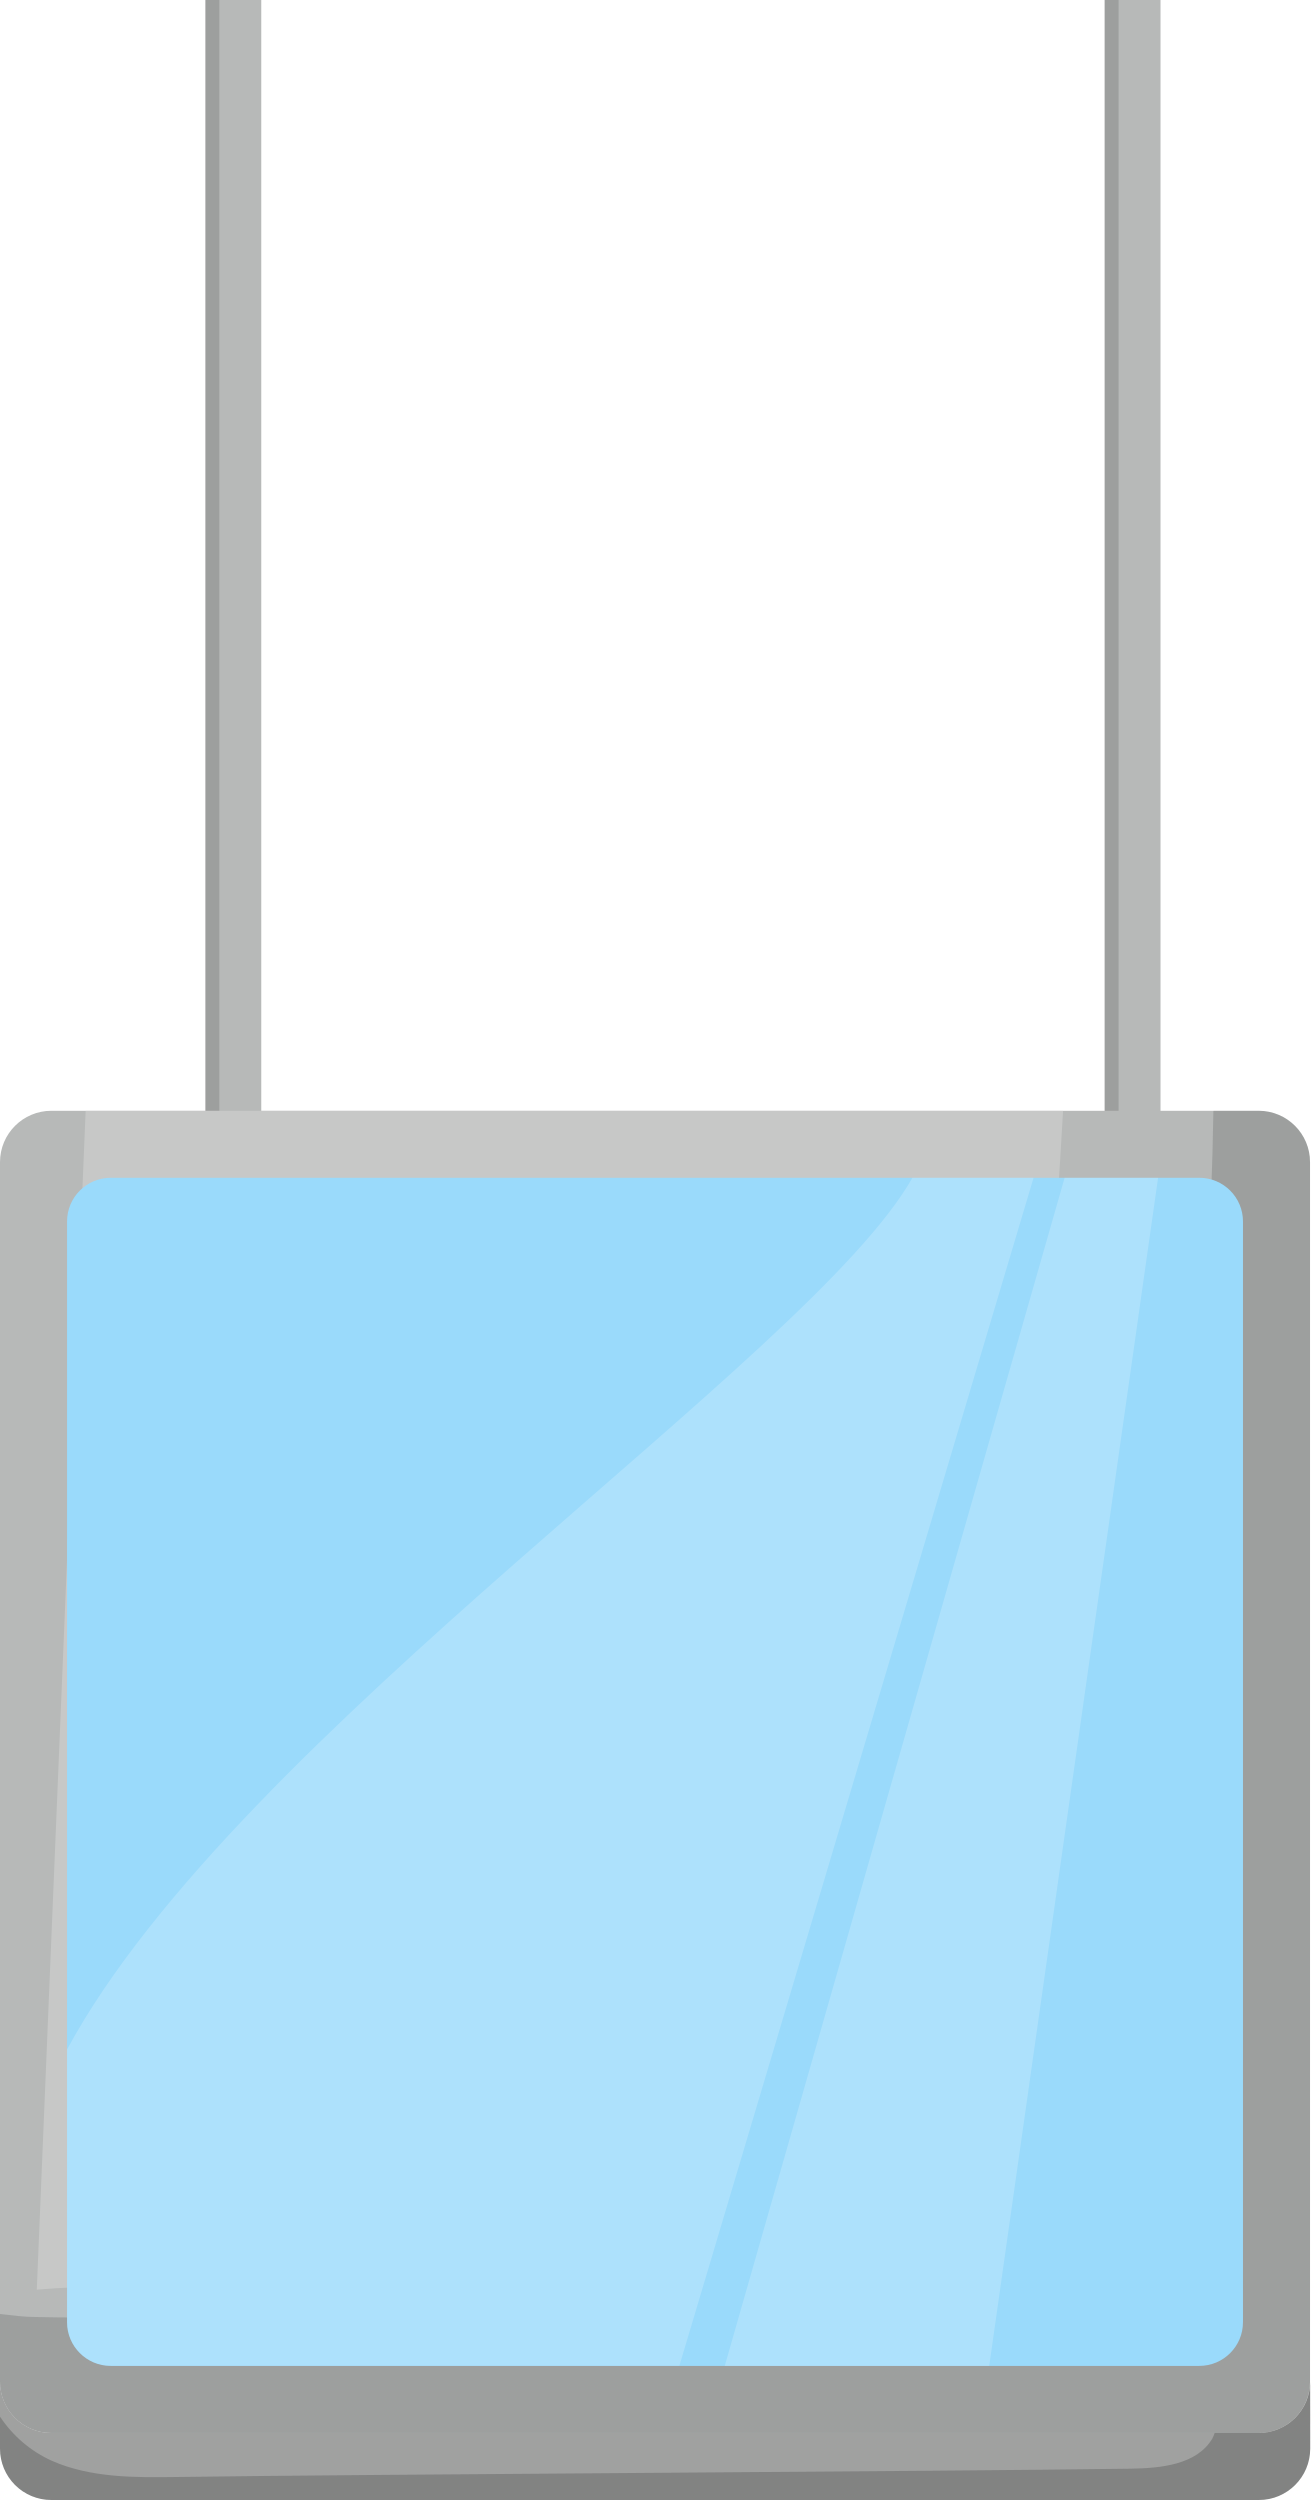
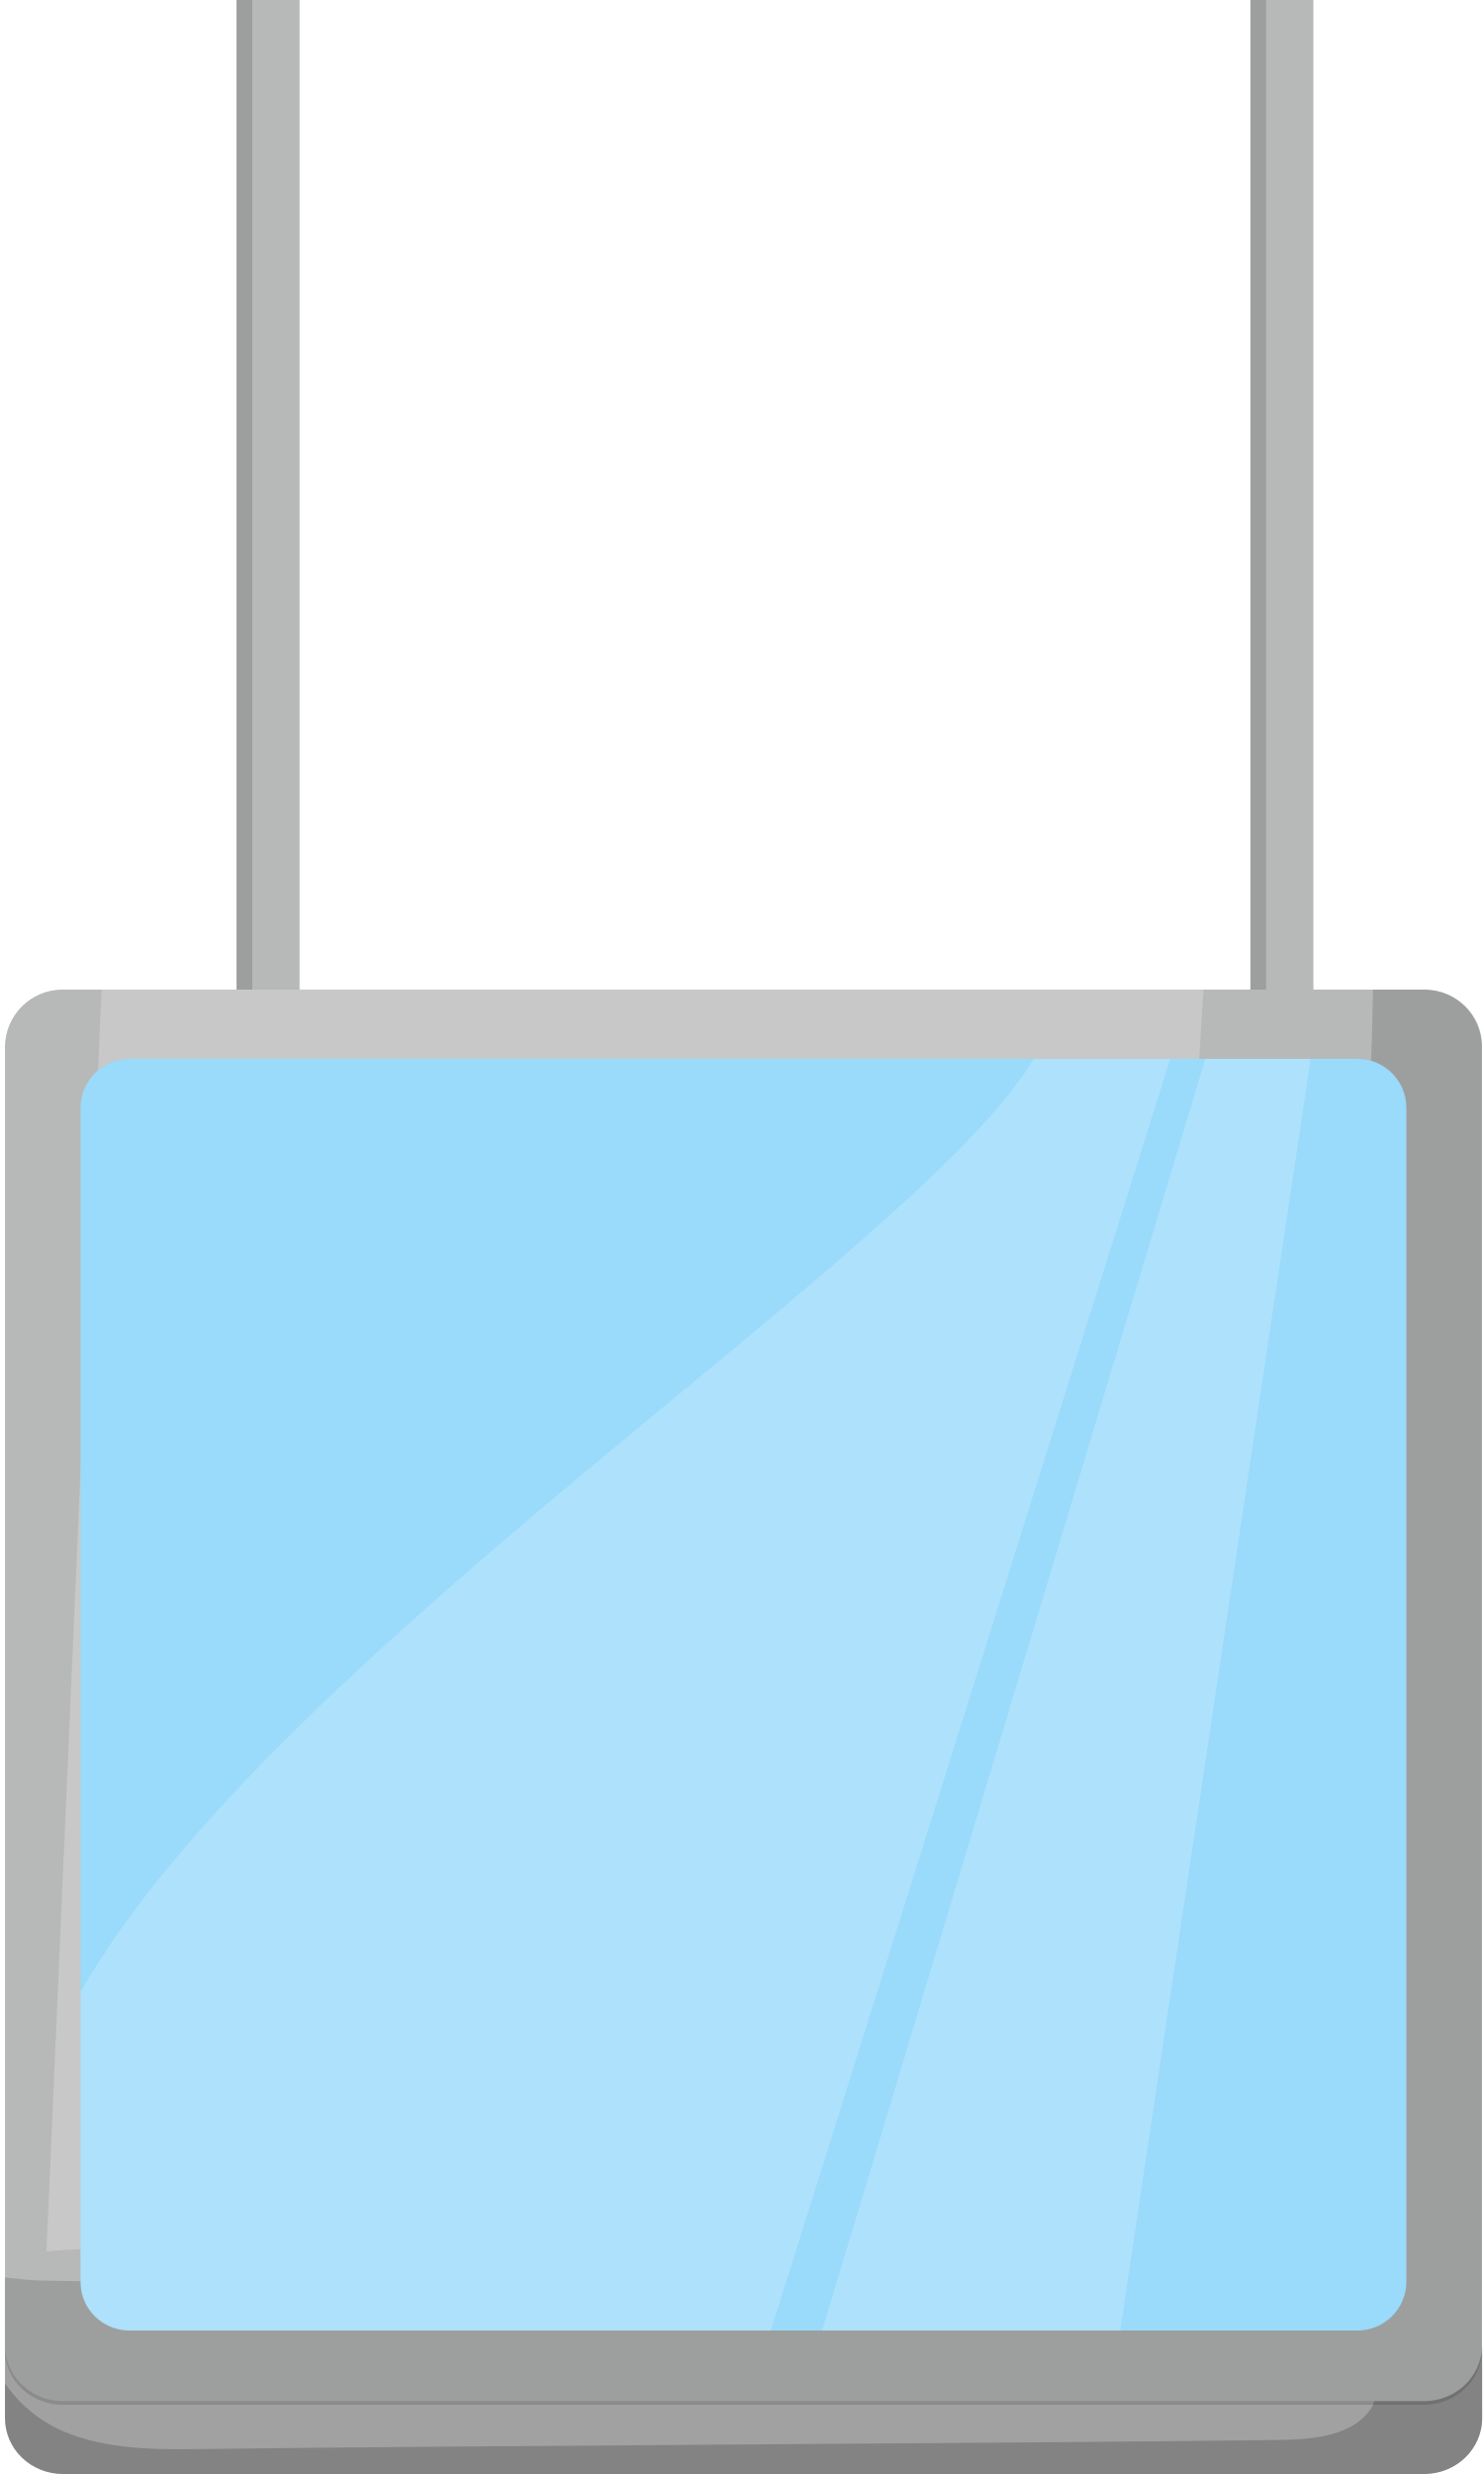
- <svg xmlns="http://www.w3.org/2000/svg" viewBox="0 0 296.59 566">
-   <defs>
-     <style>.cls-1{isolation:isolate;}.cls-2,.cls-3,.cls-6{fill:#b7b9b8;}.cls-3,.cls-5{opacity:0.5;mix-blend-mode:multiply;}.cls-4,.cls-5{fill:#a0a1a0;}.cls-6,.cls-8{opacity:0.3;mix-blend-mode:screen;}.cls-7{fill:#9adafb;}.cls-8{fill:#a2a2a2;}</style>
-   </defs>
-   <g class="cls-1">
-     <g id="Layer_1" data-name="Layer 1">
-       <rect class="cls-2" x="46.5" width="12.65" height="255.81" />
-       <rect class="cls-3" x="46.5" width="3.16" height="255.81" />
-       <rect class="cls-2" x="250.09" width="12.65" height="255.81" />
-       <rect class="cls-3" x="250.09" width="3.16" height="255.81" />
-       <rect class="cls-2" y="251.48" width="296.59" height="299.35" rx="11.63" />
-       <path class="cls-4" d="M285,550.82H11.63A11.62,11.62,0,0,1,0,539.2v15.17A11.62,11.62,0,0,0,11.63,566H285a11.63,11.63,0,0,0,11.63-11.63V539.2A11.63,11.63,0,0,1,285,550.82Z" />
-       <path class="cls-3" d="M296.59,539.2V263.1A11.63,11.63,0,0,0,285,251.48H274.71a907.45,907.45,0,0,1-14.93,149.73c-5,26.89-11.65,54.52-28.51,76.06-18.27,23.35-46.78,36.91-75.83,42.8C141.2,523,43.22,524.18,28.7,524.56c-7,.19-14,.16-21,0-2.18,0-4.91-.36-7.73-.67V539.2a11.62,11.62,0,0,0,11.63,11.62H285A11.63,11.63,0,0,0,296.59,539.2Z" />
-       <path class="cls-5" d="M296.59,539.2A11.63,11.63,0,0,1,285,550.82H275a10.35,10.35,0,0,1-.54,1.29c-3.54,5.93-11.68,6.7-18.59,6.8-44.09.63-171.64,1.25-215.74,1.88-9.62.14-19.58.21-28.39-3.67A27.84,27.84,0,0,1,0,547.12v7.25A11.62,11.62,0,0,0,11.63,566H285a11.63,11.63,0,0,0,11.63-11.63Z" />
-       <path class="cls-6" d="M19.39,251.48Q13.87,384.92,8.33,518.38c18.26-1.69,119.36-3.72,137-8.8s34.63-13.8,46.78-27.53c12.74-14.39,19.28-33.14,24.38-51.67,16-58.14,20.7-118.62,24.19-178.9Z" />
-       <rect class="cls-7" x="15.18" y="266.65" width="266.23" height="268.99" rx="9.89" />
-       <polygon class="cls-8" points="164.08 535.65 223.96 535.65 262.19 266.65 241.03 266.65 164.08 535.65" />
-       <path class="cls-8" d="M234,266.65H206.57C183.37,307.7,54,392.25,15.18,464v61.73a9.89,9.89,0,0,0,9.89,9.89H153.81Z" />
+ <svg xmlns="http://www.w3.org/2000/svg" width="300px" height="500px" viewBox="0 0 300 500" version="1.1">
+   <g id="Page-1" stroke="none" stroke-width="1" fill="none" fill-rule="evenodd">
+     <g id="card" fill-rule="nonzero">
+       <rect id="Rectangle" fill="#B7B9B8" x="47.819" y="0" width="12.735" height="225.981" />
+       <rect id="Rectangle" fill="#B7B9B8" opacity="0.5" style="mix-blend-mode: multiply;" x="47.819" y="0" width="3.181" height="225.981" />
+       <rect id="Rectangle" fill="#B7B9B8" x="252.775" y="0" width="12.735" height="225.981" />
+       <rect id="Rectangle" fill="#B7B9B8" opacity="0.5" style="mix-blend-mode: multiply;" x="252.775" y="0" width="3.181" height="225.981" />
+       <rect id="Rectangle" fill="#B7B9B8" x="1.007" y="200" width="298.581" height="286" rx="11.63" />
+       <path d="M287.919,485.273 L12.715,485.273 C9.611,485.276 6.633,484.089 4.437,481.975 C2.241,479.86 1.007,476.992 1.007,474 L1.007,488.717 C1.007,491.71 2.237,494.582 4.433,496.698 C6.629,498.815 9.609,500.003 12.715,500 L287.919,500 C294.386,500 299.628,494.949 299.628,488.717 L299.628,474 C299.622,480.228 294.382,485.273 287.919,485.273 Z" id="Path" fill="#A0A1A0" />
+       <path d="M299.587,474.898 L299.587,211.102 C299.582,204.984 294.366,200.021 287.919,200 L277.56,200 C276.732,247.998 271.705,295.849 262.53,343.057 C257.497,368.749 250.802,395.148 233.829,415.728 C215.436,438.037 186.735,450.993 157.49,456.62 C143.154,459.42 44.517,460.547 29.899,460.91 C22.852,461.092 15.805,461.063 8.758,460.91 C6.564,460.91 3.815,460.566 0.977,460.27 L0.977,474.898 C0.977,477.844 2.21,480.669 4.406,482.752 C6.602,484.834 9.58,486 12.685,486 L287.919,486 C294.366,485.979 299.582,481.016 299.587,474.898 Z" id="Path" fill="#B7B9B8" opacity="0.5" style="mix-blend-mode: multiply;" />
+       <path d="M299.587,474 C299.582,480.212 294.366,485.252 287.919,485.273 L277.852,485.273 C277.701,485.702 277.519,486.12 277.309,486.525 C273.745,492.278 265.55,493.025 258.594,493.122 C214.208,493.733 85.802,494.334 41.406,494.946 C31.721,495.081 21.695,495.149 12.826,491.385 C8.017,489.288 3.92,485.925 1.007,481.684 L1.007,488.717 C1.007,491.71 2.237,494.582 4.433,496.698 C6.629,498.815 9.609,500.003 12.715,500 L287.919,500 C294.386,500 299.628,494.949 299.628,488.717 L299.587,474 Z" id="Path" fill="#A0A1A0" opacity="0.5" style="mix-blend-mode: multiply;" />
+       <path d="M20.527,200 C16.822,284.994 13.111,369.994 9.393,455 C27.775,453.385 129.554,451.446 147.312,446.592 C165.07,441.739 182.174,433.408 194.406,420.29 C207.232,406.541 213.815,388.627 218.95,370.924 C235.057,315.376 239.789,257.592 243.302,200 L20.527,200 Z" id="Path" fill="#B7B9B8" opacity="0.3" style="mix-blend-mode: screen;" />
+       <rect id="Rectangle" fill="#9ADAFB" x="16.289" y="214" width="268.017" height="257" rx="9.89" />
+       <polygon id="Path" fill="#A2A2A2" opacity="0.3" style="mix-blend-mode: screen;" points="166.188 471 226.47 471 264.956 214 243.654 214" />
+       <path d="M236.577,214 L208.963,214 C185.607,253.223 55.369,334.01 16.289,402.567 L16.289,461.55 C16.289,466.769 20.746,471 26.245,471 L155.849,471 L236.577,214 Z" id="Path" fill="#A2A2A2" opacity="0.3" style="mix-blend-mode: screen;" />
    </g>
  </g>
</svg>
